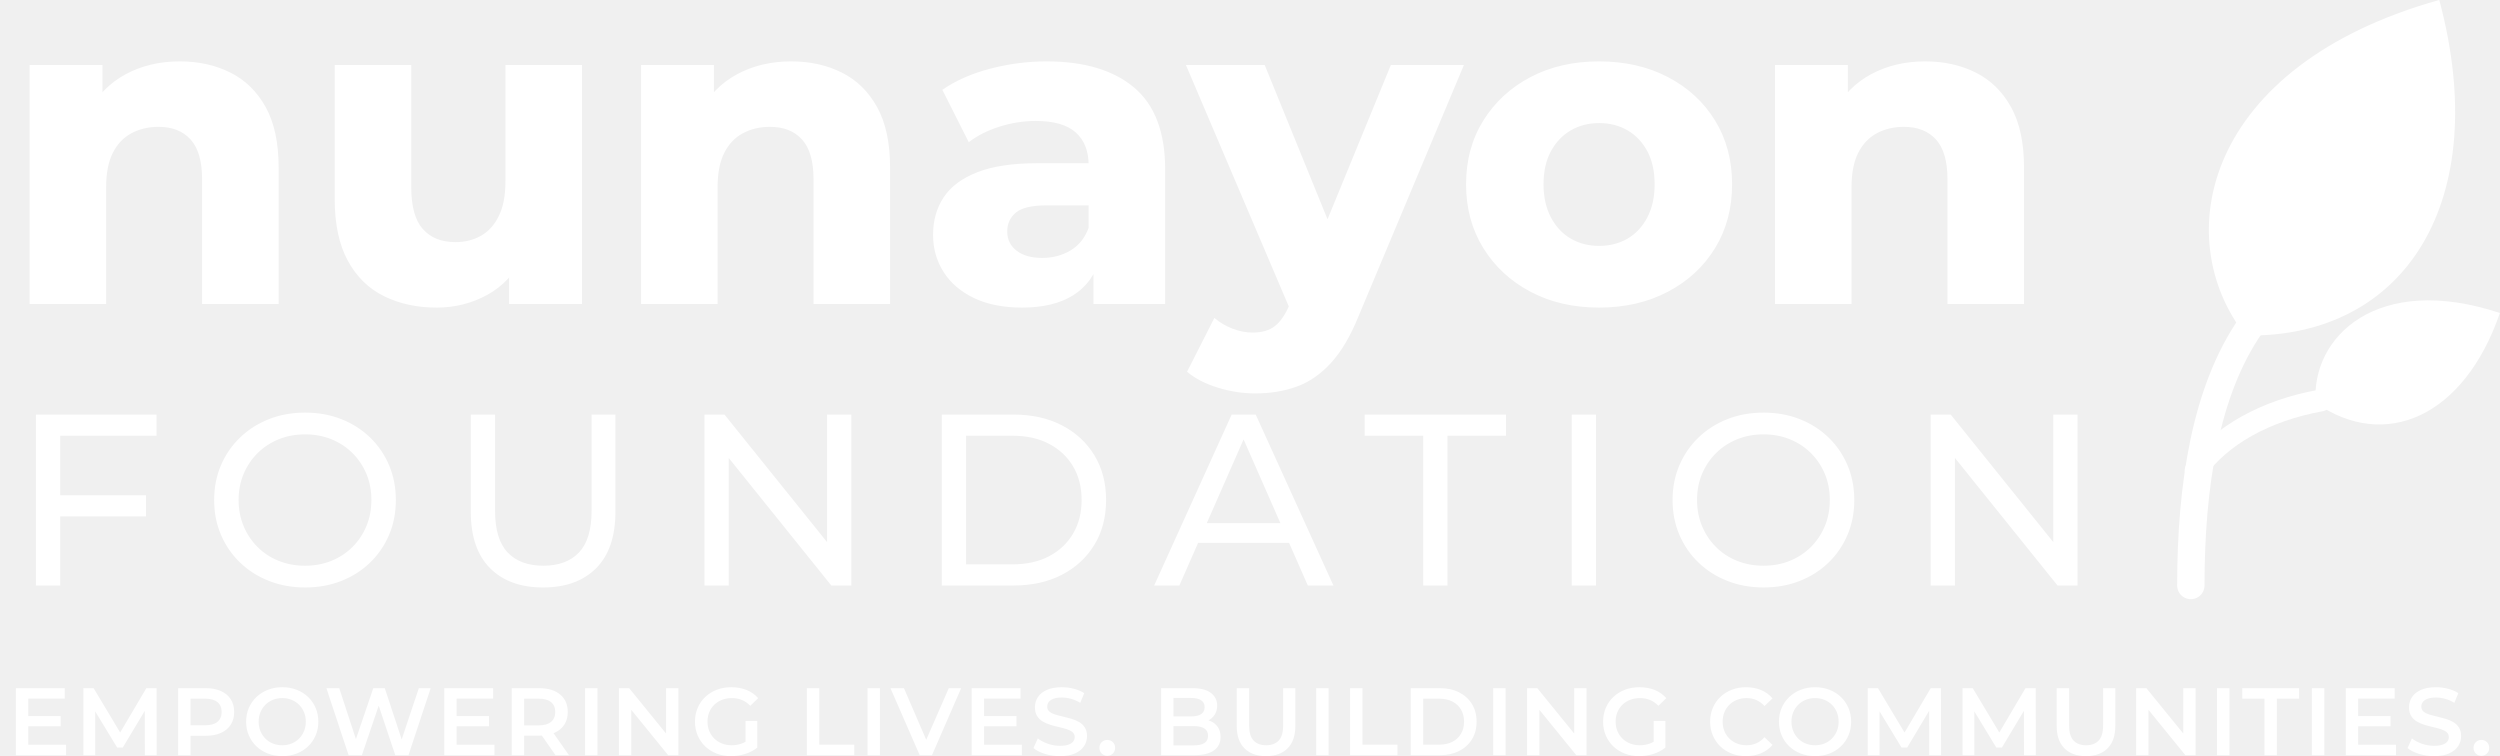
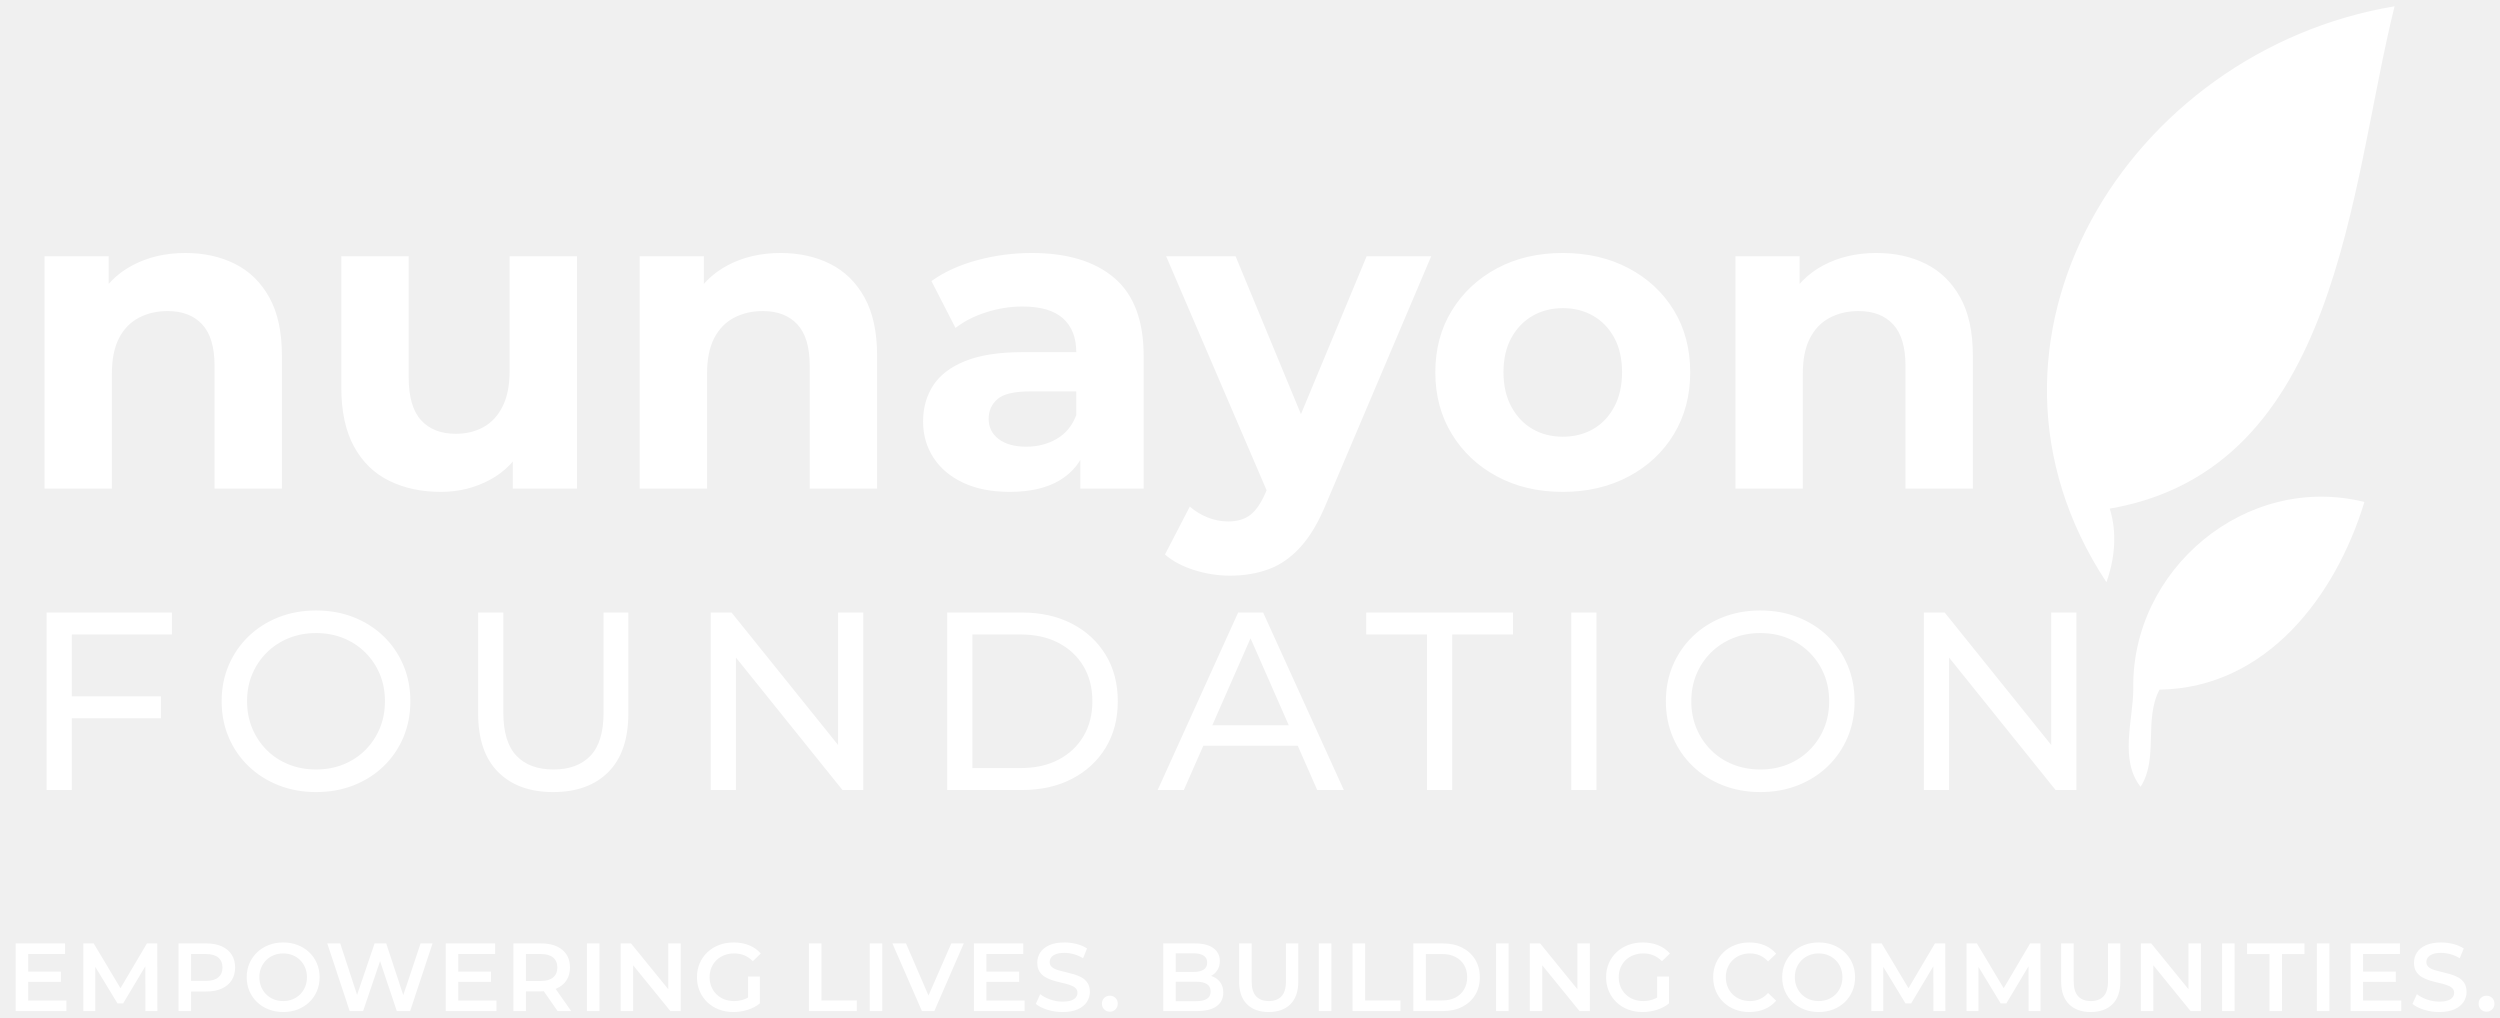
- <svg xmlns="http://www.w3.org/2000/svg" viewBox="0 0 731 221" role="img" aria-label="Nunayon Foundation">
-   <path fill="#FFFFFF" d="M8.655 88.882V19.006H29.968V38.64L25.882 32.808Q29.727 25.496 36.718 21.722Q43.709 17.948 52.554 17.948Q60.822 17.948 67.361 21.218Q73.9 24.487 77.686 31.325Q81.473 38.163 81.473 48.934V88.882H59.092V52.442Q59.092 44.485 55.729 40.788Q52.366 37.09 46.347 37.09Q41.953 37.09 38.455 38.951Q34.957 40.812 32.996 44.685Q31.036 48.558 31.036 54.749V88.882Z M127.683 89.94Q119.038 89.94 112.276 86.6Q105.514 83.26 101.692 76.217Q97.87 69.174 97.87 58.251V19.006H120.251V54.743Q120.251 63.192 123.654 66.995Q127.058 70.797 133.159 70.797Q137.342 70.797 140.64 68.937Q143.939 67.076 145.864 63.138Q147.789 59.2 147.789 53.139V19.006H170.17V88.882H148.858V69.388L152.943 75.01Q149.31 82.462 142.507 86.201Q135.704 89.94 127.683 89.94Z M187.439 88.882V19.006H208.752V38.64L204.666 32.808Q208.511 25.496 215.502 21.722Q222.493 17.948 231.338 17.948Q239.606 17.948 246.145 21.218Q252.683 24.487 256.47 31.325Q260.257 38.163 260.257 48.934V88.882H237.876V52.442Q237.876 44.485 234.513 40.788Q231.15 37.09 225.131 37.09Q220.737 37.09 217.239 38.951Q213.741 40.812 211.78 44.685Q209.82 48.558 209.82 54.749V88.882Z M319.733 88.882V75.565L318.313 72.438V48.28Q318.313 42.101 314.552 38.734Q310.792 35.367 302.849 35.367Q297.531 35.367 292.26 37.032Q286.99 38.697 283.261 41.58L275.542 26.265Q281.397 22.206 289.562 20.077Q297.727 17.948 306.007 17.948Q322.533 17.948 331.614 25.596Q340.694 33.244 340.694 49.548V88.882ZM298.853 89.94Q290.6 89.94 284.778 87.141Q278.957 84.343 275.893 79.51Q272.829 74.678 272.829 68.657Q272.829 62.332 275.967 57.634Q279.105 52.936 285.842 50.331Q292.578 47.725 303.279 47.725H320.804V60.053H306.104Q299.555 60.053 297.037 62.161Q294.518 64.269 294.518 67.717Q294.518 71.18 297.251 73.3Q299.984 75.419 304.754 75.419Q309.326 75.419 313.001 73.241Q316.676 71.062 318.313 66.623L321.533 75.823Q319.496 82.769 313.767 86.354Q308.038 89.94 298.853 89.94Z M367.032 115.037Q361.565 115.037 356.081 113.349Q350.598 111.662 347.094 108.698L355.082 92.96Q357.4 94.938 360.358 96.091Q363.317 97.244 366.259 97.244Q370.376 97.244 372.801 95.331Q375.225 93.419 377.051 89.121L380.558 80.849L382.274 78.476L406.686 19.006H428.046L397.225 92.492Q393.698 101.19 389.179 106.121Q384.66 111.052 379.155 113.044Q373.649 115.037 367.032 115.037ZM377.73 91.703 346.764 19.006H369.802L393.205 76.48Z M467.57 89.94Q456.275 89.94 447.514 85.306Q438.754 80.673 433.716 72.53Q428.678 64.388 428.678 53.899Q428.678 43.349 433.727 35.244Q438.776 27.139 447.512 22.544Q456.249 17.948 467.57 17.948Q478.892 17.948 487.697 22.54Q496.501 27.132 501.482 35.23Q506.463 43.328 506.463 53.899Q506.463 64.41 501.49 72.541Q496.516 80.673 487.69 85.306Q478.864 89.94 467.57 89.94ZM467.57 71.899Q472.223 71.899 475.874 69.785Q479.525 67.672 481.669 63.586Q483.812 59.5 483.812 53.901Q483.812 48.188 481.669 44.202Q479.525 40.216 475.874 38.102Q472.223 35.989 467.6 35.989Q462.977 35.989 459.326 38.102Q455.675 40.216 453.502 44.202Q451.329 48.188 451.329 53.901Q451.329 59.5 453.502 63.586Q455.675 67.672 459.322 69.785Q462.969 71.899 467.57 71.899Z M519.004 88.882V19.006H540.317V38.64L536.232 32.808Q540.076 25.496 547.067 21.722Q554.059 17.948 562.903 17.948Q571.172 17.948 577.71 21.218Q584.249 24.487 588.036 31.325Q591.822 38.163 591.822 48.934V88.882H569.441V52.442Q569.441 44.485 566.079 40.788Q562.716 37.09 556.696 37.09Q552.302 37.09 548.804 38.951Q545.306 40.812 543.346 44.685Q541.385 48.558 541.385 54.749V88.882Z" />
-   <path fill="#FFFFFF" d="M10.506 171.2V121.224H45.78V127.404H17.601V171.2ZM16.943 151.001V144.821H42.688V151.001Z M89.225 171.776Q83.5 171.776 78.629 169.854Q73.759 167.932 70.176 164.475Q66.592 161.018 64.605 156.373Q62.617 151.728 62.617 146.212Q62.617 140.696 64.605 136.051Q66.592 131.406 70.183 127.941Q73.774 124.475 78.624 122.561Q83.474 120.648 89.212 120.648Q94.951 120.648 99.783 122.551Q104.615 124.453 108.193 127.9Q111.772 131.346 113.759 136.012Q115.747 140.678 115.747 146.218Q115.747 151.759 113.759 156.419Q111.772 161.078 108.193 164.525Q104.615 167.971 99.783 169.874Q94.951 171.776 89.225 171.776ZM89.212 165.416Q93.388 165.416 96.914 163.983Q100.441 162.551 103.058 159.945Q105.674 157.338 107.133 153.845Q108.592 150.351 108.592 146.194Q108.592 142.036 107.14 138.566Q105.688 135.096 103.068 132.486Q100.449 129.877 96.918 128.443Q93.388 127.009 89.212 127.009Q85.036 127.009 81.492 128.445Q77.947 129.881 75.318 132.494Q72.688 135.107 71.23 138.582Q69.772 142.057 69.772 146.192Q69.772 150.328 71.227 153.821Q72.682 157.315 75.307 159.942Q77.932 162.569 81.484 163.992Q85.036 165.416 89.212 165.416Z M158.807 171.776Q148.918 171.776 143.289 166.131Q137.661 160.486 137.661 149.618V121.224H144.756V149.366Q144.756 157.673 148.438 161.544Q152.119 165.416 158.867 165.416Q165.614 165.416 169.296 161.544Q172.977 157.673 172.977 149.366V121.224H179.952V149.618Q179.952 160.486 174.324 166.131Q168.696 171.776 158.807 171.776Z M205.986 171.2V121.224H211.842L244.852 162.263H241.836V121.224H248.931V171.2H243.075L210.065 130.161H213.082V171.2Z M275.382 171.2V121.224H296.412Q304.458 121.224 310.534 124.382Q316.611 127.54 320.016 133.15Q323.42 138.76 323.42 146.212Q323.42 153.664 320.016 159.274Q316.611 164.884 310.534 168.042Q304.458 171.2 296.412 171.2ZM282.478 165.02H296.028Q302.221 165.02 306.745 162.644Q311.27 160.267 313.767 156.034Q316.264 151.8 316.264 146.212Q316.264 140.564 313.767 136.361Q311.27 132.157 306.745 129.78Q302.221 127.404 296.028 127.404H282.478Z M337.477 171.2 360.138 121.224H367.173L389.894 171.2H382.404L362.183 125.2H365.068L344.847 171.2ZM347.106 158.729 349.086 152.971H377.189L379.229 158.729Z M416.145 171.2V127.404H399.029V121.224H440.356V127.404H423.241V171.2Z M459.582 171.2V121.224H466.677V171.2Z M515.669 171.776Q509.944 171.776 505.073 169.854Q500.203 167.932 496.62 164.475Q493.036 161.018 491.048 156.373Q489.06 151.728 489.06 146.212Q489.06 140.696 491.048 136.051Q493.036 131.406 496.627 127.941Q500.218 124.475 505.068 122.561Q509.917 120.648 515.656 120.648Q521.395 120.648 526.227 122.551Q531.059 124.453 534.637 127.9Q538.215 131.346 540.203 136.012Q542.191 140.678 542.191 146.218Q542.191 151.759 540.203 156.419Q538.215 161.078 534.637 164.525Q531.059 167.971 526.227 169.874Q521.395 171.776 515.669 171.776ZM515.656 165.416Q519.832 165.416 523.358 163.983Q526.885 162.551 529.501 159.945Q532.118 157.338 533.577 153.845Q535.035 150.351 535.035 146.194Q535.035 142.036 533.583 138.566Q532.131 135.096 529.512 132.486Q526.893 129.877 523.362 128.443Q519.832 127.009 515.656 127.009Q511.48 127.009 507.936 128.445Q504.391 129.881 501.762 132.494Q499.132 135.107 497.674 138.582Q496.216 142.057 496.216 146.192Q496.216 150.328 497.671 153.821Q499.126 157.315 501.751 159.942Q504.376 162.569 507.928 163.992Q511.48 165.416 515.656 165.416Z M564.533 171.2V121.224H570.389L603.399 162.263H600.383V121.224H607.478V171.2H601.622L568.612 130.161H571.628V171.2Z" />
-   <path d="M640.6 171.2 C640.6 142.0 644.9 114.2 658.1 95.2" fill="none" stroke="#FFFFFF" stroke-width="8.0" stroke-linecap="round" />
-   <path d="M642.0 137.6 C649.3 127.3 662.5 120.0 678.6 117.1" fill="none" stroke="#FFFFFF" stroke-width="6.4" stroke-linecap="round" />
-   <path transform="translate(656.6 98.1) rotate(30) scale(1.132888)" fill="#FFFFFF" d="M0 0 C-30 -12 -44 -55 0 -100 C38 -62 36 -20 0 0 Z" />
-   <path transform="translate(677.1 117.8) rotate(64) scale(0.5993341)" fill="#FFFFFF" d="M0 0 C-30 -12 -44 -55 0 -100 C38 -62 36 -20 0 0 Z" />
-   <path fill="#FFFFFF" d="M4.643 220.813V201.22H18.936V204.277H8.261V217.756H19.325V220.813ZM7.984 212.354V209.375H17.74V212.354Z M24.376 220.813V201.22H27.369L35.937 215.523H34.349L42.791 201.22H45.784L45.815 220.813H42.357L42.325 206.633H43.057L35.902 218.587H34.258L27 206.633H27.835V220.813Z M52.085 220.813V201.22H60.129Q62.725 201.22 64.593 202.055Q66.46 202.89 67.466 204.458Q68.472 206.026 68.472 208.195Q68.472 210.341 67.466 211.907Q66.46 213.473 64.593 214.309Q62.725 215.146 60.129 215.146H54.095L55.718 213.464V220.813ZM55.718 213.851 54.095 212.074H59.977Q62.372 212.074 63.59 211.057Q64.808 210.039 64.808 208.195Q64.808 206.327 63.59 205.31Q62.372 204.292 59.977 204.292H54.095L55.718 202.515Z M82.543 221.09Q80.265 221.09 78.328 220.335Q76.391 219.579 74.969 218.218Q73.546 216.857 72.757 215.024Q71.968 213.191 71.968 211.015Q71.968 208.839 72.757 207.009Q73.546 205.178 74.972 203.813Q76.397 202.448 78.326 201.695Q80.254 200.943 82.536 200.943Q84.822 200.943 86.741 201.691Q88.661 202.439 90.082 203.796Q91.502 205.154 92.291 206.993Q93.08 208.831 93.08 211.017Q93.08 213.204 92.291 215.042Q91.502 216.881 90.082 218.238Q88.661 219.594 86.741 220.342Q84.822 221.09 82.543 221.09ZM82.536 217.913Q84.021 217.913 85.271 217.403Q86.521 216.893 87.45 215.962Q88.379 215.031 88.898 213.773Q89.416 212.515 89.416 211.009Q89.416 209.504 88.901 208.255Q88.385 207.006 87.455 206.074Q86.524 205.142 85.273 204.631Q84.021 204.12 82.537 204.12Q81.052 204.12 79.795 204.632Q78.537 205.143 77.603 206.077Q76.668 207.011 76.15 208.261Q75.632 209.512 75.632 211.009Q75.632 212.505 76.149 213.764Q76.666 215.022 77.598 215.961Q78.531 216.9 79.791 217.407Q81.052 217.913 82.536 217.913Z M101.929 220.813 95.44 201.22H99.195L104.993 218.932H103.113L109.145 201.22H112.514L118.352 218.932H116.54L122.464 201.22H125.931L119.442 220.813H115.577L110.223 204.829H111.249L105.818 220.813Z M129.896 220.813V201.22H144.189V204.277H133.514V217.756H144.577V220.813ZM133.237 212.354V209.375H142.993V212.354Z M149.628 220.813V201.22H157.636Q161.557 201.22 163.786 203.074Q166.015 204.927 166.015 208.195Q166.015 210.341 165.009 211.893Q164.003 213.445 162.136 214.276Q160.269 215.107 157.672 215.107H151.638L153.261 213.464V220.813ZM162.428 220.813 157.468 213.7H161.37L166.362 220.813ZM153.261 213.851 151.638 212.099H157.52Q159.915 212.099 161.133 211.069Q162.352 210.039 162.352 208.195Q162.352 206.327 161.133 205.31Q159.915 204.292 157.52 204.292H151.638L153.261 202.515Z M171.068 220.813V201.22H174.701V220.813Z M180.977 220.813V201.22H183.969L196.249 216.312H194.753V201.22H198.364V220.813H195.371L183.092 205.721H184.587V220.813Z M213.764 221.09Q211.483 221.09 209.554 220.348Q207.626 219.607 206.206 218.247Q204.785 216.888 203.998 215.049Q203.21 213.211 203.21 211.017Q203.21 208.823 203.998 206.984Q204.785 205.145 206.22 203.786Q207.654 202.427 209.586 201.685Q211.518 200.943 213.831 200.943Q216.303 200.943 218.304 201.752Q220.305 202.561 221.691 204.137L219.39 206.373Q218.247 205.212 216.913 204.666Q215.58 204.12 213.996 204.12Q212.442 204.12 211.134 204.627Q209.825 205.133 208.868 206.057Q207.912 206.981 207.393 208.242Q206.874 209.504 206.874 211.017Q206.874 212.498 207.393 213.761Q207.912 215.024 208.868 215.96Q209.825 216.897 211.118 217.405Q212.41 217.913 213.961 217.913Q215.422 217.913 216.778 217.45Q218.134 216.987 219.362 215.893L221.424 218.599Q219.9 219.827 217.873 220.459Q215.846 221.09 213.764 221.09ZM221.424 218.599 218.001 218.125V210.802H221.424Z  M235.92 220.813V201.22H239.552V217.738H249.786V220.813Z M253.665 220.813V201.22H257.297V220.813Z M268.921 220.813 260.368 201.22H264.309L271.957 218.932H269.68L277.425 201.22H281.043L272.515 220.813Z M284.118 220.813V201.22H298.411V204.277H287.735V217.756H298.799V220.813ZM287.458 212.354V209.375H297.214V212.354Z M309.912 221.09Q307.62 221.09 305.52 220.433Q303.42 219.776 302.18 218.734L303.454 215.918Q304.634 216.852 306.368 217.463Q308.101 218.075 309.92 218.075Q311.456 218.075 312.404 217.742Q313.352 217.409 313.799 216.83Q314.246 216.25 314.246 215.525Q314.246 214.627 313.609 214.088Q312.973 213.549 311.946 213.217Q310.92 212.885 309.675 212.611Q308.429 212.336 307.183 211.956Q305.936 211.577 304.909 210.97Q303.883 210.362 303.246 209.361Q302.61 208.361 302.61 206.793Q302.61 205.193 303.461 203.866Q304.312 202.54 306.061 201.741Q307.81 200.943 310.491 200.943Q312.259 200.943 313.995 201.387Q315.732 201.832 317.028 202.675L315.869 205.511Q314.56 204.711 313.166 204.335Q311.772 203.959 310.46 203.959Q308.972 203.959 308.022 204.321Q307.072 204.684 306.64 205.281Q306.207 205.878 306.207 206.628Q306.207 207.522 306.843 208.059Q307.48 208.597 308.506 208.915Q309.533 209.232 310.78 209.517Q312.027 209.802 313.272 210.17Q314.517 210.537 315.543 211.132Q316.57 211.727 317.206 212.726Q317.843 213.725 317.843 215.265Q317.843 216.837 316.98 218.163Q316.116 219.49 314.357 220.29Q312.598 221.09 309.912 221.09Z M323.777 220.995Q322.819 220.995 322.145 220.339Q321.472 219.683 321.472 218.673Q321.472 217.634 322.145 216.996Q322.819 216.357 323.777 216.357Q324.711 216.357 325.385 216.996Q326.058 217.634 326.058 218.673Q326.058 219.683 325.385 220.339Q324.711 220.995 323.777 220.995Z  M339.509 220.813V201.22H348.685Q352.207 201.22 354.053 202.601Q355.899 203.981 355.899 206.318Q355.899 207.875 355.171 208.987Q354.443 210.1 353.229 210.699Q352.015 211.298 350.573 211.298L351.084 210.298Q352.745 210.298 354.057 210.893Q355.369 211.488 356.133 212.645Q356.896 213.801 356.896 215.484Q356.896 218.007 354.966 219.41Q353.035 220.813 349.245 220.813ZM343.126 217.949H349.026Q351.068 217.949 352.15 217.277Q353.232 216.605 353.232 215.143Q353.232 213.68 352.15 212.996Q351.068 212.312 349.026 212.312H342.849V209.481H348.277Q350.176 209.481 351.206 208.81Q352.235 208.14 352.235 206.782Q352.235 205.421 351.206 204.752Q350.176 204.084 348.277 204.084H343.126Z M370.19 221.09Q366.171 221.09 363.896 218.826Q361.62 216.561 361.62 212.264V201.22H365.253V212.142Q365.253 215.161 366.552 216.537Q367.851 217.913 370.221 217.913Q372.596 217.913 373.893 216.537Q375.19 215.161 375.19 212.142V201.22H378.759V212.264Q378.759 216.561 376.484 218.826Q374.209 221.09 370.19 221.09Z M384.851 220.813V201.22H388.484V220.813Z M394.76 220.813V201.22H398.392V217.738H408.626V220.813Z M412.505 220.813V201.22H421.065Q424.242 201.22 426.648 202.447Q429.053 203.673 430.404 205.868Q431.755 208.063 431.755 211.017Q431.755 213.966 430.404 216.164Q429.053 218.361 426.648 219.587Q424.242 220.813 421.065 220.813ZM416.137 217.734H420.882Q423.086 217.734 424.696 216.898Q426.306 216.062 427.199 214.549Q428.091 213.036 428.091 211.017Q428.091 208.969 427.199 207.47Q426.306 205.972 424.696 205.135Q423.086 204.299 420.882 204.299H416.137Z M436.604 220.813V201.22H440.236V220.813Z M446.512 220.813V201.22H449.505L461.784 216.312H460.289V201.22H463.899V220.813H460.907L448.627 205.721H450.123V220.813Z M479.3 221.09Q477.018 221.09 475.09 220.348Q473.162 219.607 471.741 218.247Q470.32 216.888 469.533 215.049Q468.746 213.211 468.746 211.017Q468.746 208.823 469.533 206.984Q470.32 205.145 471.755 203.786Q473.19 202.427 475.122 201.685Q477.053 200.943 479.367 200.943Q481.839 200.943 483.84 201.752Q485.841 202.561 487.226 204.137L484.925 206.373Q483.782 205.212 482.449 204.666Q481.115 204.12 479.532 204.12Q477.977 204.12 476.669 204.627Q475.361 205.133 474.404 206.057Q473.447 206.981 472.928 208.242Q472.41 209.504 472.41 211.017Q472.41 212.498 472.928 213.761Q473.447 215.024 474.404 215.96Q475.361 216.897 476.653 217.405Q477.946 217.913 479.497 217.913Q480.957 217.913 482.313 217.45Q483.669 216.987 484.897 215.893L486.959 218.599Q485.436 219.827 483.409 220.459Q481.382 221.09 479.3 221.09ZM486.959 218.599 483.536 218.125V210.802H486.959Z  M510.515 221.09Q508.262 221.09 506.346 220.348Q504.43 219.607 503.021 218.247Q501.613 216.888 500.825 215.049Q500.038 213.211 500.038 211.017Q500.038 208.823 500.825 206.984Q501.613 205.145 503.033 203.786Q504.454 202.427 506.37 201.685Q508.286 200.943 510.54 200.943Q512.935 200.943 514.929 201.768Q516.922 202.593 518.28 204.204L515.938 206.44Q514.875 205.275 513.557 204.698Q512.24 204.12 510.705 204.12Q509.182 204.12 507.903 204.627Q506.625 205.133 505.682 206.057Q504.739 206.981 504.221 208.244Q503.702 209.507 503.702 211.017Q503.702 212.526 504.221 213.789Q504.739 215.052 505.682 215.976Q506.625 216.9 507.903 217.407Q509.182 217.913 510.705 217.913Q512.24 217.913 513.557 217.336Q514.875 216.758 515.938 215.569L518.28 217.805Q516.922 219.413 514.929 220.251Q512.935 221.09 510.515 221.09Z M530.738 221.09Q528.46 221.09 526.523 220.335Q524.586 219.579 523.163 218.218Q521.741 216.857 520.951 215.024Q520.162 213.191 520.162 211.015Q520.162 208.839 520.951 207.009Q521.741 205.178 523.166 203.813Q524.592 202.448 526.52 201.695Q528.449 200.943 530.731 200.943Q533.016 200.943 534.936 201.691Q536.856 202.439 538.276 203.796Q539.696 205.154 540.486 206.993Q541.275 208.831 541.275 211.017Q541.275 213.204 540.486 215.042Q539.696 216.881 538.276 218.238Q536.856 219.594 534.936 220.342Q533.016 221.09 530.738 221.09ZM530.731 217.913Q532.215 217.913 533.465 217.403Q534.716 216.893 535.645 215.962Q536.574 215.031 537.092 213.773Q537.611 212.515 537.611 211.009Q537.611 209.504 537.095 208.255Q536.579 207.006 535.649 206.074Q534.719 205.142 533.467 204.631Q532.215 204.12 530.731 204.12Q529.247 204.12 527.989 204.632Q526.731 205.143 525.797 206.077Q524.863 207.011 524.344 208.261Q523.826 209.512 523.826 211.009Q523.826 212.505 524.343 213.764Q524.86 215.022 525.793 215.961Q526.725 216.9 527.986 217.407Q529.246 217.913 530.731 217.913Z M546.126 220.813V201.22H549.119L557.687 215.523H556.1L564.541 201.22H567.534L567.566 220.813H564.107L564.076 206.633H564.808L557.652 218.587H556.009L548.751 206.633H549.585V220.813Z M573.836 220.813V201.22H576.829L585.397 215.523H583.809L592.251 201.22H595.244L595.275 220.813H591.817L591.785 206.633H592.517L585.362 218.587H583.718L576.46 206.633H577.295V220.813Z M609.947 221.09Q605.928 221.09 603.653 218.826Q601.377 216.561 601.377 212.264V201.22H605.01V212.142Q605.01 215.161 606.309 216.537Q607.608 217.913 609.979 217.913Q612.353 217.913 613.65 216.537Q614.947 215.161 614.947 212.142V201.22H618.517V212.264Q618.517 216.561 616.241 218.826Q613.966 221.09 609.947 221.09Z M624.609 220.813V201.22H627.602L639.881 216.312H638.385V201.22H641.996V220.813H639.003L626.724 205.721H628.219V220.813Z M648.26 220.813V201.22H651.892V220.813Z M662.13 220.813V204.295H655.637V201.22H672.256V204.295H665.762V220.813Z M675.997 220.813V201.22H679.63V220.813Z M685.905 220.813V201.22H700.199V204.277H689.523V217.756H700.587V220.813ZM689.246 212.354V209.375H699.002V212.354Z M711.7 221.09Q709.408 221.09 707.308 220.433Q705.208 219.776 703.968 218.734L705.242 215.918Q706.422 216.852 708.156 217.463Q709.889 218.075 711.708 218.075Q713.244 218.075 714.192 217.742Q715.14 217.409 715.587 216.83Q716.034 216.25 716.034 215.525Q716.034 214.627 715.397 214.088Q714.761 213.549 713.734 213.217Q712.707 212.885 711.462 212.611Q710.217 212.336 708.971 211.956Q707.724 211.577 706.697 210.97Q705.671 210.362 705.034 209.361Q704.397 208.361 704.397 206.793Q704.397 205.193 705.249 203.866Q706.1 202.54 707.849 201.741Q709.597 200.943 712.279 200.943Q714.047 200.943 715.783 201.387Q717.52 201.832 718.815 202.675L717.657 205.511Q716.348 204.711 714.953 204.335Q713.559 203.959 712.248 203.959Q710.76 203.959 709.81 204.321Q708.86 204.684 708.427 205.281Q707.995 205.878 707.995 206.628Q707.995 207.522 708.631 208.059Q709.268 208.597 710.294 208.915Q711.321 209.232 712.568 209.517Q713.814 209.802 715.06 210.17Q716.305 210.537 717.331 211.132Q718.358 211.727 718.994 212.726Q719.631 213.725 719.631 215.265Q719.631 216.837 718.768 218.163Q717.904 219.49 716.145 220.29Q714.386 221.09 711.7 221.09Z M725.565 220.995Q724.607 220.995 723.933 220.339Q723.26 219.683 723.26 218.673Q723.26 217.634 723.933 216.996Q724.607 216.357 725.565 216.357Q726.499 216.357 727.173 216.996Q727.846 217.634 727.846 218.673Q727.846 219.683 727.173 220.339Q726.499 220.995 725.565 220.995Z" />
+ <svg xmlns="http://www.w3.org/2000/svg" viewBox="-4 -11 754 307" role="img" aria-label="Nunayon Foundation">
+   <path fill="#FFFFFF" d="M9.422 136.364V66.288H28.782V85.715L25.146 79.88Q28.921 72.747 35.942 69.023Q42.963 65.3 51.927 65.3Q60.29 65.3 66.855 68.582Q73.42 71.864 77.224 78.702Q81.027 85.54 81.027 96.271V136.364H60.705V99.308Q60.705 90.857 56.985 86.837Q53.265 82.818 46.554 82.818Q41.671 82.818 37.834 84.854Q33.997 86.89 31.87 91.038Q29.744 95.187 29.744 101.707V136.364Z M128.978 137.352Q120.196 137.352 113.397 134.018Q106.597 130.684 102.768 123.677Q98.938 116.671 98.938 105.864V66.288H119.26V102.827Q119.26 111.64 122.993 115.736Q126.726 119.833 133.461 119.833Q138.189 119.833 141.844 117.797Q145.499 115.761 147.6 111.548Q149.701 107.335 149.701 100.945V66.288H170.023V136.364H150.662V117.039L154.299 122.719Q150.678 129.956 143.866 133.654Q137.054 137.352 128.978 137.352Z M188.927 136.364V66.288H208.287V85.715L204.651 79.88Q208.426 72.747 215.447 69.023Q222.468 65.3 231.432 65.3Q239.795 65.3 246.36 68.582Q252.925 71.864 256.729 78.702Q260.532 85.54 260.532 96.271V136.364H240.21V99.308Q240.21 90.857 236.49 86.837Q232.77 82.818 226.059 82.818Q221.176 82.818 217.339 84.854Q213.502 86.89 211.375 91.038Q209.249 95.187 209.249 101.707V136.364Z M321.821 136.364V122.706L320.602 119.634V95.193Q320.602 88.646 316.624 85.046Q312.647 81.446 304.382 81.446Q298.855 81.446 293.433 83.18Q288.011 84.914 284.18 87.912L276.923 73.769Q282.704 69.625 290.764 67.462Q298.823 65.3 307.16 65.3Q323.248 65.3 332.086 72.838Q340.924 80.377 340.924 96.337V136.364ZM300.53 137.352Q292.352 137.352 286.49 134.592Q280.629 131.831 277.515 127.013Q274.401 122.194 274.401 116.15Q274.401 109.953 277.446 105.252Q280.492 100.55 287.132 97.878Q293.772 95.207 304.452 95.207H322.996V107.047H306.704Q299.5 107.047 296.839 109.371Q294.179 111.694 294.179 115.319Q294.179 119.13 297.208 121.427Q300.236 123.723 305.536 123.723Q310.655 123.723 314.728 121.348Q318.801 118.973 320.602 114.198L323.672 123.633Q321.507 130.322 315.643 133.837Q309.779 137.352 300.53 137.352Z M366.934 162.623Q361.544 162.623 356.194 160.943Q350.844 159.263 347.354 156.24L354.844 141.787Q357.216 143.874 360.252 145.073Q363.289 146.272 366.366 146.272Q370.588 146.272 373.144 144.251Q375.7 142.23 377.71 137.558L381.413 128.981L383.026 126.744L408.18 66.288H427.647L396.058 140.705Q392.621 149.138 388.262 153.941Q383.902 158.744 378.606 160.684Q373.31 162.623 366.934 162.623ZM378.947 139.07 347.708 66.288H368.655L392.926 124.925Z M467.33 137.352Q456.193 137.352 447.53 132.715Q438.867 128.078 433.88 119.923Q428.892 111.768 428.892 101.287Q428.892 90.724 433.894 82.619Q438.896 74.515 447.527 69.907Q456.158 65.3 467.33 65.3Q478.501 65.3 487.202 69.902Q495.903 74.504 500.835 82.6Q505.767 90.696 505.767 101.288Q505.767 111.797 500.845 119.938Q495.923 128.078 487.193 132.715Q478.463 137.352 467.33 137.352ZM467.33 120.713Q472.473 120.713 476.493 118.404Q480.513 116.094 482.862 111.684Q485.212 107.274 485.212 101.29Q485.212 95.196 482.862 90.877Q480.513 86.558 476.493 84.248Q472.473 81.938 467.369 81.938Q462.265 81.938 458.245 84.248Q454.225 86.558 451.837 90.877Q449.448 95.196 449.448 101.29Q449.448 107.274 451.837 111.684Q454.225 116.094 458.24 118.404Q462.254 120.713 467.33 120.713Z M519.409 136.364V66.288H538.769V85.715L535.133 79.88Q538.908 72.747 545.929 69.023Q552.95 65.3 561.914 65.3Q570.277 65.3 576.842 68.582Q583.407 71.864 587.211 78.702Q591.014 85.54 591.014 96.271V136.364H570.692V99.308Q570.692 90.857 566.972 86.837Q563.252 82.818 556.541 82.818Q551.658 82.818 547.821 84.854Q543.984 86.89 541.857 91.038Q539.73 95.187 539.73 101.707V136.364Z" />
+   <path fill="#FFFFFF" d="M10.061 227.273V173.737H47.847V180.357H17.661V227.273ZM16.956 205.635V199.014H44.534V205.635Z M91.352 227.89Q85.219 227.89 80.002 225.831Q74.785 223.772 70.946 220.068Q67.108 216.365 64.979 211.389Q62.849 206.414 62.849 200.505Q62.849 194.596 64.979 189.621Q67.108 184.645 70.955 180.932Q74.801 177.22 79.996 175.17Q85.191 173.12 91.338 173.12Q97.486 173.12 102.662 175.159Q107.838 177.197 111.671 180.889Q115.504 184.58 117.634 189.578Q119.763 194.576 119.763 200.512Q119.763 206.447 117.634 211.438Q115.504 216.43 111.671 220.122Q107.838 223.813 102.662 225.852Q97.486 227.89 91.352 227.89ZM91.338 221.076Q95.811 221.076 99.589 219.542Q103.367 218.008 106.17 215.216Q108.972 212.424 110.535 208.681Q112.098 204.939 112.098 200.486Q112.098 196.032 110.542 192.315Q108.987 188.598 106.181 185.802Q103.375 183.006 99.593 181.47Q95.811 179.934 91.338 179.934Q86.865 179.934 83.068 181.472Q79.272 183.011 76.455 185.81Q73.638 188.609 72.076 192.332Q70.514 196.054 70.514 200.484Q70.514 204.914 72.073 208.656Q73.632 212.398 76.443 215.213Q79.255 218.027 83.06 219.551Q86.865 221.076 91.338 221.076Z M162.856 227.89Q152.262 227.89 146.233 221.843Q140.204 215.796 140.204 204.154V173.737H147.805V203.884Q147.805 212.782 151.749 216.929Q155.692 221.076 162.92 221.076Q170.148 221.076 174.092 216.929Q178.036 212.782 178.036 203.884V173.737H185.507V204.154Q185.507 215.796 179.478 221.843Q173.449 227.89 162.856 227.89Z M210.362 227.273V173.737H216.635L251.995 217.699H248.764V173.737H256.365V227.273H250.092L214.731 183.311H217.962V227.273Z M281.666 227.273V173.737H304.194Q312.812 173.737 319.322 177.12Q325.831 180.503 329.478 186.513Q333.125 192.522 333.125 200.505Q333.125 208.488 329.478 214.497Q325.831 220.507 319.322 223.89Q312.812 227.273 304.194 227.273ZM289.267 220.653H303.783Q310.416 220.653 315.263 218.107Q320.11 215.561 322.785 211.026Q325.46 206.491 325.46 200.505Q325.46 194.455 322.785 189.952Q320.11 185.449 315.263 182.903Q310.416 180.357 303.783 180.357H289.267Z M345.15 227.273 369.424 173.737H376.961L401.3 227.273H393.276L371.615 177.997H374.705L353.045 227.273ZM355.465 213.913 357.586 207.745H387.689L389.875 213.913Z M426.387 227.273V180.357H408.052V173.737H452.322V180.357H433.988V227.273Z M469.884 227.273V173.737H477.485V227.273Z M526.932 227.89Q520.799 227.89 515.581 225.831Q510.364 223.772 506.526 220.068Q502.687 216.365 500.558 211.389Q498.428 206.414 498.428 200.505Q498.428 194.596 500.558 189.621Q502.687 184.645 506.534 180.932Q510.381 177.22 515.576 175.17Q520.771 173.12 526.918 173.12Q533.065 173.12 538.241 175.159Q543.418 177.197 547.251 180.889Q551.084 184.58 553.213 189.578Q555.343 194.576 555.343 200.512Q555.343 206.447 553.213 211.438Q551.084 216.43 547.251 220.122Q543.418 223.813 538.241 225.852Q533.065 227.89 526.932 227.89ZM526.918 221.076Q531.391 221.076 535.169 219.542Q538.946 218.008 541.749 215.216Q544.552 212.424 546.115 208.681Q547.677 204.939 547.677 200.486Q547.677 196.032 546.122 192.315Q544.566 188.598 541.76 185.802Q538.955 183.006 535.173 181.47Q531.391 179.934 526.918 179.934Q522.445 179.934 518.648 181.472Q514.851 183.011 512.034 185.81Q509.217 188.609 507.655 192.332Q506.094 196.054 506.094 200.484Q506.094 204.914 507.652 208.656Q509.211 212.398 512.023 215.213Q514.834 218.027 518.64 219.551Q522.445 221.076 526.918 221.076Z M576.242 227.273V173.737H582.516L617.876 217.699H614.645V173.737H622.246V227.273H615.972L580.612 183.311H583.843V227.273Z" />
+   <path fill="#FFFFFF" d="M718.2 -9.1 C637.9 4.3 583.4 91.9 631.3 164.6 C633.8 157.6 634.6 149.7 632.3 142.4 C701.7 130.4 704.6 45.6 718.2 -9.1 Z" />
+   <path fill="#FFFFFF" d="M709.1 140.4 C673.3 131.5 638.6 160.9 639.4 197.0 C639.3 206.3 635.2 218.2 641.6 226.3 C647.1 217.8 642.5 206.1 647.3 197.0 C679.8 196.5 700.6 168.4 709.1 140.4 Z" />
+   <path fill="#FFFFFF" d="M0.732 293.939V273.536H15.617V276.719H4.5V290.756H16.021V293.939ZM4.211 285.131V282.028H14.371V285.131Z M21.136 293.939V273.536H24.253L33.175 288.43H31.522L40.313 273.536H43.43L43.463 293.939H39.861L39.828 279.173H40.59L33.139 291.621H31.427L23.869 279.173H24.738V293.939Z M49.846 293.939V273.536H58.223Q60.927 273.536 62.871 274.405Q64.816 275.275 65.864 276.907Q66.912 278.54 66.912 280.8Q66.912 283.034 65.864 284.665Q64.816 286.295 62.871 287.167Q60.927 288.038 58.223 288.038H51.939L53.629 286.287V293.939ZM53.629 286.689 51.939 284.839H58.065Q60.559 284.839 61.827 283.779Q63.096 282.719 63.096 280.8Q63.096 278.854 61.827 277.794Q60.559 276.734 58.065 276.734H51.939L53.629 274.885Z M81.419 294.228Q79.047 294.228 77.03 293.441Q75.012 292.654 73.531 291.237Q72.05 289.819 71.228 287.911Q70.406 286.002 70.406 283.736Q70.406 281.47 71.228 279.564Q72.05 277.658 73.534 276.236Q75.019 274.814 77.027 274.031Q79.035 273.247 81.412 273.247Q83.792 273.247 85.791 274.026Q87.79 274.805 89.269 276.219Q90.749 277.632 91.57 279.547Q92.392 281.462 92.392 283.738Q92.392 286.015 91.57 287.93Q90.749 289.845 89.269 291.258Q87.79 292.67 85.791 293.449Q83.792 294.228 81.419 294.228ZM81.412 290.92Q82.957 290.92 84.26 290.388Q85.562 289.857 86.529 288.888Q87.496 287.919 88.037 286.608Q88.577 285.298 88.577 283.73Q88.577 282.162 88.039 280.862Q87.502 279.561 86.533 278.59Q85.565 277.62 84.261 277.088Q82.958 276.556 81.412 276.556Q79.866 276.556 78.557 277.089Q77.247 277.621 76.274 278.594Q75.301 279.566 74.761 280.868Q74.222 282.171 74.222 283.729Q74.222 285.288 74.76 286.598Q75.299 287.909 76.27 288.887Q77.24 289.865 78.553 290.392Q79.866 290.92 81.412 290.92Z M101.461 293.939 94.704 273.536H98.614L104.652 291.98H102.694L108.976 273.536H112.484L118.564 291.98H116.677L122.846 273.536H126.456L119.699 293.939H115.674L110.099 277.294H111.167L105.511 293.939Z M130.44 293.939V273.536H145.324V276.719H134.207V290.756H145.729V293.939ZM133.919 285.131V282.028H144.079V285.131Z M150.843 293.939V273.536H159.182Q163.265 273.536 165.587 275.466Q167.908 277.396 167.908 280.8Q167.908 283.034 166.86 284.65Q165.813 286.266 163.868 287.132Q161.924 287.997 159.219 287.997H152.936L154.626 286.287V293.939ZM164.173 293.939 159.007 286.532H163.071L168.269 293.939ZM154.626 286.689 152.936 284.865H159.061Q161.555 284.865 162.824 283.792Q164.093 282.719 164.093 280.8Q164.093 278.854 162.824 277.794Q161.555 276.734 159.061 276.734H152.936L154.626 274.885Z M173.025 293.939V273.536H176.807V293.939Z M183.197 293.939V273.536H186.314L199.101 289.252H197.544V273.536H201.304V293.939H198.187L185.4 278.223H186.957V293.939Z M217.196 294.228Q214.82 294.228 212.812 293.456Q210.804 292.683 209.324 291.268Q207.845 289.852 207.025 287.937Q206.205 286.023 206.205 283.738Q206.205 281.453 207.025 279.538Q207.845 277.623 209.339 276.208Q210.833 274.792 212.845 274.02Q214.857 273.247 217.265 273.247Q219.84 273.247 221.924 274.09Q224.007 274.932 225.451 276.573L223.054 278.902Q221.864 277.693 220.475 277.124Q219.087 276.556 217.438 276.556Q215.819 276.556 214.456 277.083Q213.094 277.611 212.098 278.573Q211.101 279.535 210.561 280.849Q210.021 282.162 210.021 283.738Q210.021 285.281 210.561 286.596Q211.101 287.911 212.098 288.886Q213.094 289.861 214.44 290.39Q215.786 290.92 217.401 290.92Q218.922 290.92 220.334 290.437Q221.746 289.955 223.025 288.815L225.172 291.634Q223.586 292.913 221.475 293.57Q219.364 294.228 217.196 294.228ZM225.172 291.634 221.608 291.14V283.514H225.172Z  M239.977 293.939V273.536H243.759V290.737H254.417V293.939Z M258.311 293.939V273.536H262.093V293.939Z M274.052 293.939 265.146 273.536H269.25L277.214 291.98H274.842L282.909 273.536H286.676L277.795 293.939Z M289.732 293.939V273.536H304.617V276.719H293.5V290.756H305.021V293.939ZM293.211 285.131V282.028H303.371V285.131Z M316.449 294.228Q314.061 294.228 311.874 293.544Q309.687 292.859 308.396 291.774L309.723 288.842Q310.952 289.814 312.757 290.451Q314.563 291.088 316.456 291.088Q318.056 291.088 319.043 290.741Q320.03 290.394 320.496 289.791Q320.961 289.188 320.961 288.432Q320.961 287.498 320.298 286.936Q319.635 286.374 318.566 286.029Q317.497 285.683 316.201 285.397Q314.904 285.112 313.606 284.716Q312.307 284.321 311.238 283.689Q310.169 283.056 309.506 282.014Q308.844 280.972 308.844 279.339Q308.844 277.673 309.73 276.291Q310.616 274.91 312.437 274.079Q314.259 273.247 317.051 273.247Q318.892 273.247 320.701 273.71Q322.509 274.172 323.858 275.051L322.652 278.005Q321.288 277.171 319.836 276.779Q318.385 276.387 317.018 276.387Q315.469 276.387 314.48 276.765Q313.491 277.143 313.04 277.765Q312.59 278.386 312.59 279.167Q312.59 280.098 313.252 280.658Q313.915 281.218 314.984 281.549Q316.053 281.88 317.352 282.176Q318.65 282.473 319.947 282.855Q321.243 283.238 322.312 283.858Q323.381 284.477 324.044 285.518Q324.707 286.558 324.707 288.161Q324.707 289.798 323.808 291.18Q322.909 292.562 321.077 293.395Q319.245 294.228 316.449 294.228Z M330.741 294.129Q329.744 294.129 329.042 293.446Q328.341 292.763 328.341 291.711Q328.341 290.629 329.042 289.964Q329.744 289.299 330.741 289.299Q331.714 289.299 332.415 289.964Q333.117 290.629 333.117 291.711Q333.117 292.763 332.415 293.446Q331.714 294.129 330.741 294.129Z  M346.832 293.939V273.536H356.388Q360.057 273.536 361.979 274.974Q363.901 276.411 363.901 278.845Q363.901 280.466 363.143 281.624Q362.385 282.783 361.12 283.407Q359.856 284.03 358.354 284.03L358.886 282.989Q360.617 282.989 361.983 283.609Q363.349 284.228 364.144 285.433Q364.939 286.637 364.939 288.39Q364.939 291.017 362.929 292.478Q360.919 293.939 356.971 293.939ZM350.6 290.957H356.744Q358.87 290.957 359.997 290.257Q361.124 289.557 361.124 288.034Q361.124 286.512 359.997 285.799Q358.87 285.086 356.744 285.086H350.311V282.138H355.963Q357.941 282.138 359.014 281.44Q360.086 280.742 360.086 279.328Q360.086 277.91 359.014 277.214Q357.941 276.518 355.963 276.518H350.6Z M378.637 294.228Q374.452 294.228 372.083 291.87Q369.713 289.512 369.713 285.037V273.536H373.496V284.909Q373.496 288.053 374.849 289.486Q376.202 290.92 378.67 290.92Q381.143 290.92 382.494 289.486Q383.845 288.053 383.845 284.909V273.536H387.562V285.037Q387.562 289.512 385.192 291.87Q382.823 294.228 378.637 294.228Z M393.76 293.939V273.536H397.543V293.939Z M403.933 293.939V273.536H407.715V290.737H418.373V293.939Z M422.267 293.939V273.536H431.18Q434.489 273.536 436.995 274.813Q439.5 276.09 440.906 278.376Q442.313 280.662 442.313 283.738Q442.313 286.81 440.906 289.098Q439.5 291.386 436.995 292.663Q434.489 293.939 431.18 293.939ZM426.049 290.733H430.99Q433.285 290.733 434.962 289.862Q436.639 288.991 437.568 287.416Q438.498 285.841 438.498 283.738Q438.498 281.605 437.568 280.045Q436.639 278.484 434.962 277.613Q433.285 276.742 430.99 276.742H426.049Z M447.217 293.939V273.536H451V293.939Z M457.39 293.939V273.536H460.506L473.294 289.252H471.736V273.536H475.497V293.939H472.38L459.592 278.223H461.15V293.939Z M491.388 294.228Q489.012 294.228 487.004 293.456Q484.996 292.683 483.517 291.268Q482.037 289.852 481.218 287.937Q480.398 286.023 480.398 283.738Q480.398 281.453 481.218 279.538Q482.037 277.623 483.531 276.208Q485.026 274.792 487.037 274.02Q489.049 273.247 491.458 273.247Q494.032 273.247 496.116 274.09Q498.2 274.932 499.643 276.573L497.247 278.902Q496.056 277.693 494.668 277.124Q493.279 276.556 491.63 276.556Q490.011 276.556 488.649 277.083Q487.287 277.611 486.29 278.573Q485.293 279.535 484.753 280.849Q484.213 282.162 484.213 283.738Q484.213 285.281 484.753 286.596Q485.293 287.911 486.29 288.886Q487.287 289.861 488.632 290.39Q489.978 290.92 491.593 290.92Q493.115 290.92 494.527 290.437Q495.939 289.955 497.218 288.815L499.365 291.634Q497.778 292.913 495.667 293.57Q493.557 294.228 491.388 294.228ZM499.365 291.634 495.8 291.14V283.514H499.365Z  M523.604 294.228Q521.257 294.228 519.262 293.456Q517.267 292.683 515.8 291.268Q514.333 289.852 513.513 287.937Q512.693 286.023 512.693 283.738Q512.693 281.453 513.513 279.538Q514.333 277.623 515.813 276.208Q517.292 274.792 519.287 274.02Q521.283 273.247 523.629 273.247Q526.124 273.247 528.2 274.106Q530.276 274.965 531.691 276.643L529.251 278.971Q528.144 277.758 526.772 277.157Q525.4 276.556 523.802 276.556Q522.216 276.556 520.884 277.083Q519.553 277.611 518.571 278.573Q517.589 279.535 517.049 280.85Q516.509 282.166 516.509 283.738Q516.509 285.31 517.049 286.625Q517.589 287.94 518.571 288.902Q519.553 289.865 520.884 290.392Q522.216 290.92 523.802 290.92Q525.4 290.92 526.772 290.318Q528.144 289.717 529.251 288.479L531.691 290.807Q530.276 292.481 528.2 293.355Q526.124 294.228 523.604 294.228Z M544.518 294.228Q542.145 294.228 540.128 293.441Q538.111 292.654 536.63 291.237Q535.148 289.819 534.327 287.911Q533.505 286.002 533.505 283.736Q533.505 281.47 534.327 279.564Q535.148 277.658 536.633 276.236Q538.118 274.814 540.126 274.031Q542.134 273.247 544.51 273.247Q546.89 273.247 548.89 274.026Q550.889 274.805 552.368 276.219Q553.847 277.632 554.669 279.547Q555.491 281.462 555.491 283.738Q555.491 286.015 554.669 287.93Q553.847 289.845 552.368 291.258Q550.889 292.67 548.89 293.449Q546.89 294.228 544.518 294.228ZM544.51 290.92Q546.056 290.92 547.358 290.388Q548.66 289.857 549.628 288.888Q550.595 287.919 551.135 286.608Q551.675 285.298 551.675 283.73Q551.675 282.162 551.138 280.862Q550.601 279.561 549.632 278.59Q548.664 277.62 547.36 277.088Q546.056 276.556 544.511 276.556Q542.965 276.556 541.655 277.089Q540.346 277.621 539.373 278.594Q538.4 279.566 537.86 280.868Q537.32 282.171 537.32 283.729Q537.32 285.288 537.859 286.598Q538.397 287.909 539.368 288.887Q540.339 289.865 541.652 290.392Q542.965 290.92 544.51 290.92Z M560.397 293.939V273.536H563.514L572.437 288.43H570.784L579.575 273.536H582.691L582.724 293.939H579.122L579.089 279.173H579.852L572.4 291.621H570.689L563.131 279.173H563.999V293.939Z M589.108 293.939V273.536H592.225L601.147 288.43H599.494L608.285 273.536H611.402L611.435 293.939H607.833L607.8 279.173H608.563L601.111 291.621H599.399L591.841 279.173H592.71V293.939Z M626.568 294.228Q622.383 294.228 620.013 291.87Q617.644 289.512 617.644 285.037V273.536H621.426V284.909Q621.426 288.053 622.779 289.486Q624.132 290.92 626.601 290.92Q629.073 290.92 630.424 289.486Q631.775 288.053 631.775 284.909V273.536H635.492V285.037Q635.492 289.512 633.123 291.87Q630.753 294.228 626.568 294.228Z M641.69 293.939V273.536H644.807L657.595 289.252H656.037V273.536H659.797V293.939H656.681L643.893 278.223H645.45V293.939Z M666.174 293.939V273.536H669.957V293.939Z M680.473 293.939V276.738H673.711V273.536H691.018V276.738H684.256V293.939Z M694.768 293.939V273.536H698.551V293.939Z M704.941 293.939V273.536H719.826V276.719H708.709V290.756H720.23V293.939ZM708.42 285.131V282.028H718.58V285.131Z M731.658 294.228Q729.27 294.228 727.083 293.544Q724.896 292.859 723.605 291.774L724.932 288.842Q726.161 289.814 727.966 290.451Q729.772 291.088 731.665 291.088Q733.265 291.088 734.252 290.741Q735.239 290.394 735.705 289.791Q736.17 289.188 736.17 288.432Q736.17 287.498 735.507 286.936Q734.844 286.374 733.775 286.029Q732.706 285.683 731.41 285.397Q730.113 285.112 728.815 284.716Q727.516 284.321 726.447 283.689Q725.378 283.056 724.715 282.014Q724.053 280.972 724.053 279.339Q724.053 277.673 724.939 276.291Q725.825 274.91 727.646 274.079Q729.468 273.247 732.26 273.247Q734.101 273.247 735.91 273.71Q737.718 274.172 739.067 275.051L737.86 278.005Q736.497 277.171 735.045 276.779Q733.594 276.387 732.227 276.387Q730.678 276.387 729.689 276.765Q728.7 277.143 728.249 277.765Q727.799 278.386 727.799 279.167Q727.799 280.098 728.461 280.658Q729.124 281.218 730.193 281.549Q731.262 281.88 732.561 282.176Q733.859 282.473 735.156 282.855Q736.452 283.238 737.521 283.858Q738.59 284.477 739.253 285.518Q739.916 286.558 739.916 288.161Q739.916 289.798 739.017 291.18Q738.118 292.562 736.286 293.395Q734.454 294.228 731.658 294.228Z M745.95 294.129Q744.953 294.129 744.251 293.446Q743.55 292.763 743.55 291.711Q743.55 290.629 744.251 289.964Q744.953 289.299 745.95 289.299Q746.923 289.299 747.624 289.964Q748.326 290.629 748.326 291.711Q748.326 292.763 747.624 293.446Q746.923 294.129 745.95 294.129Z" />
</svg>
